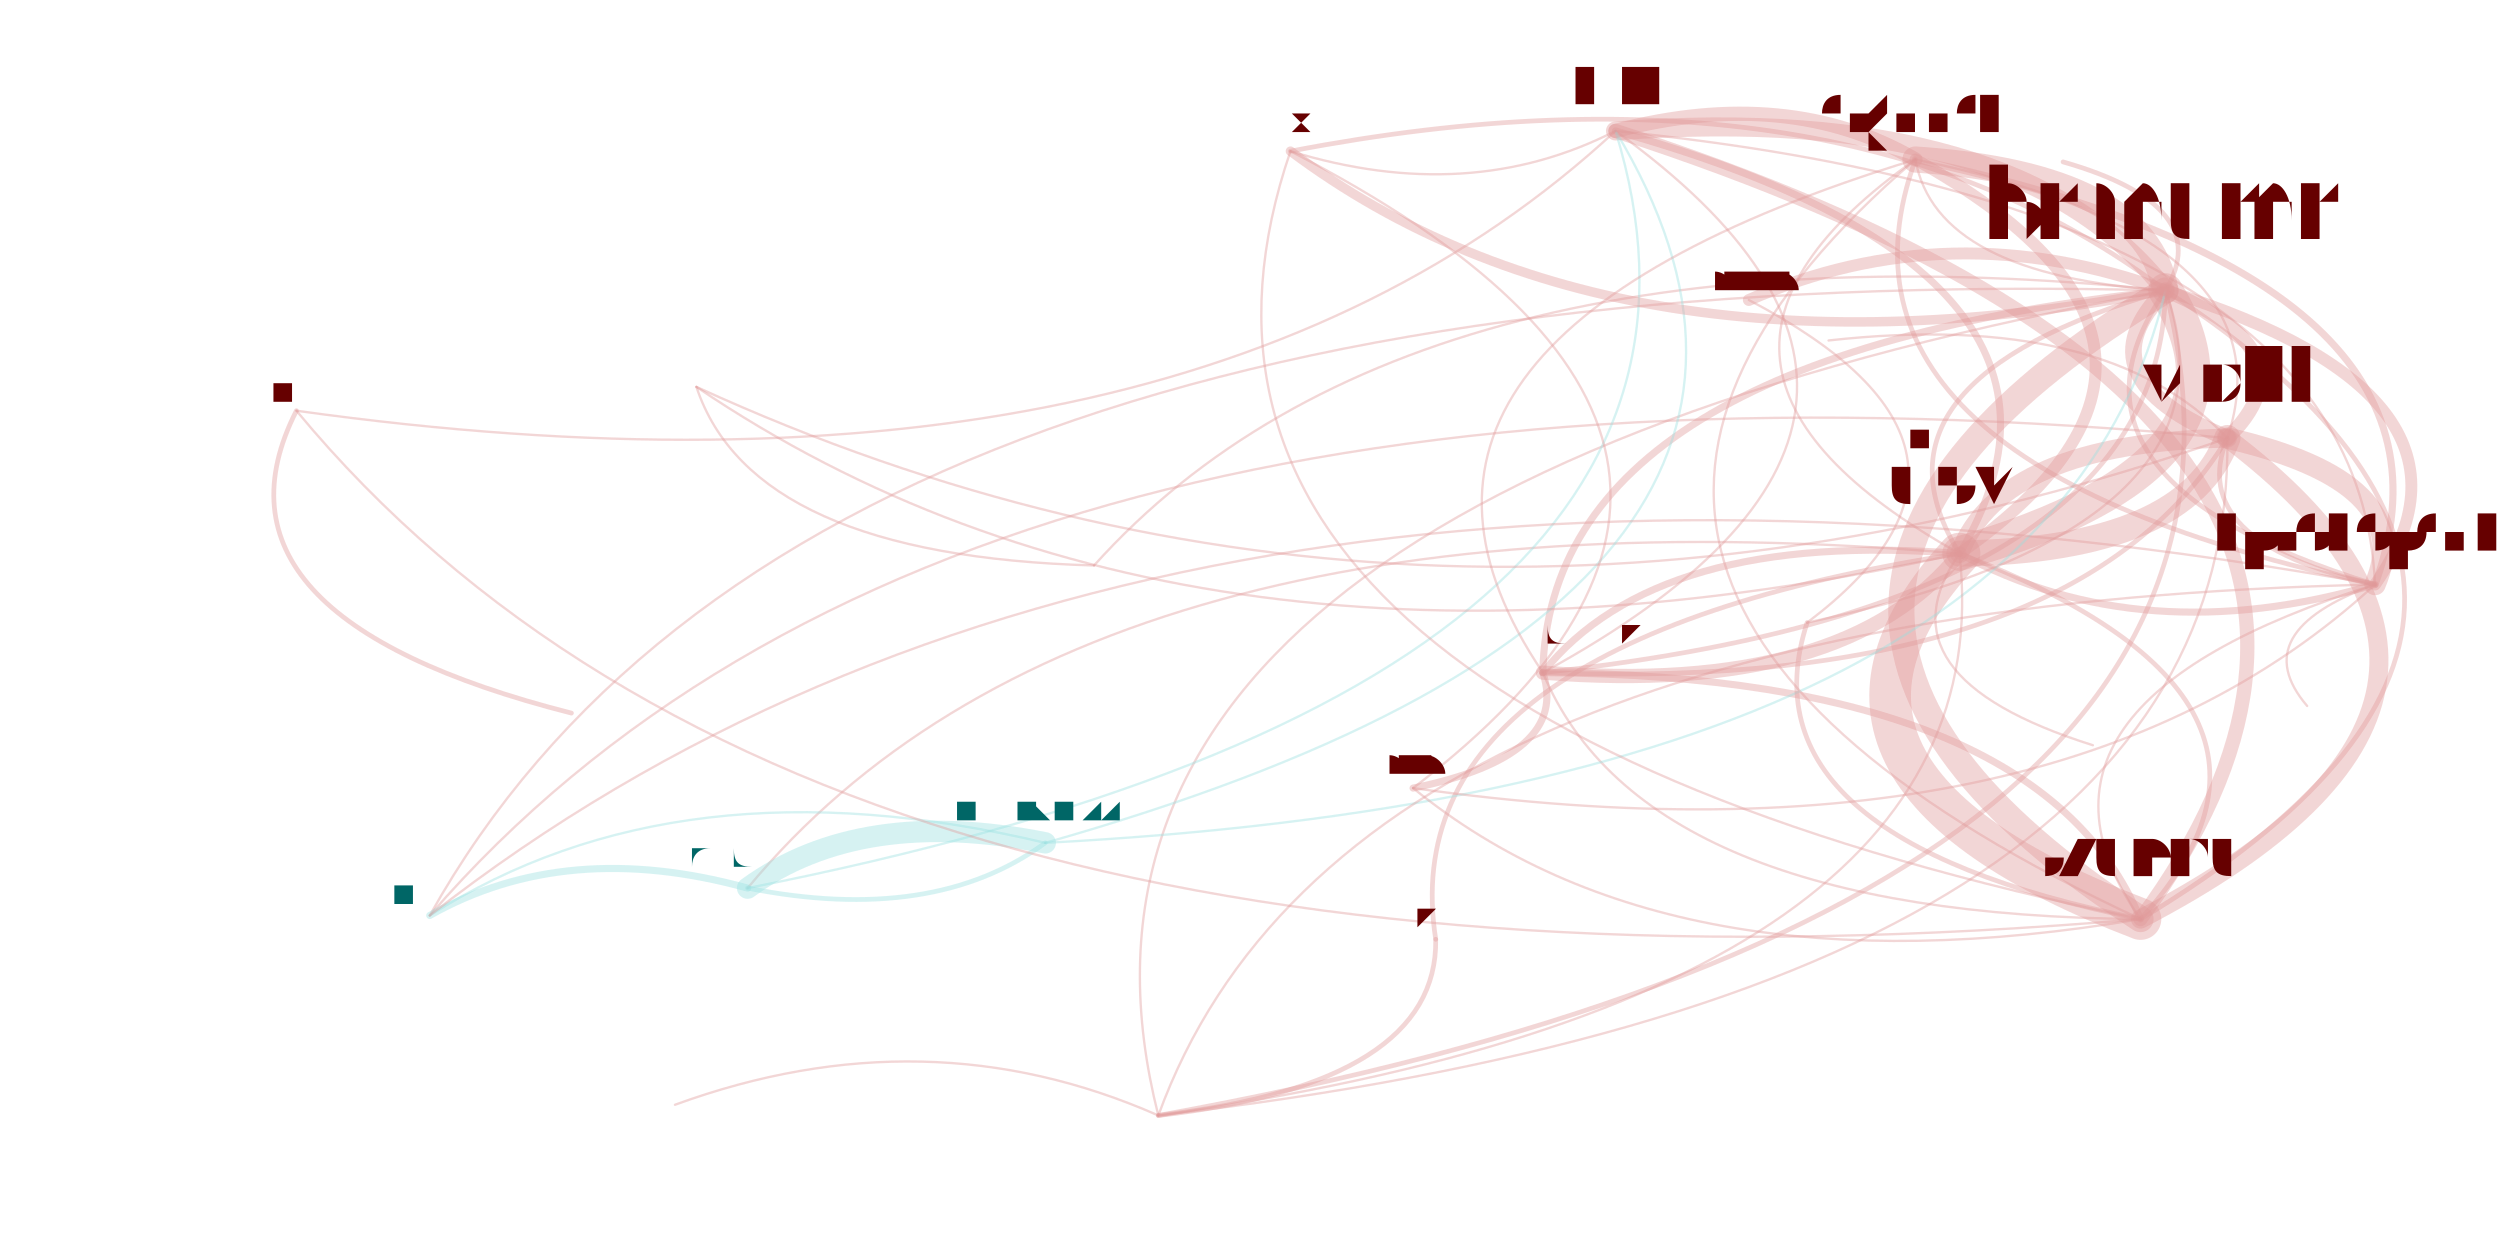
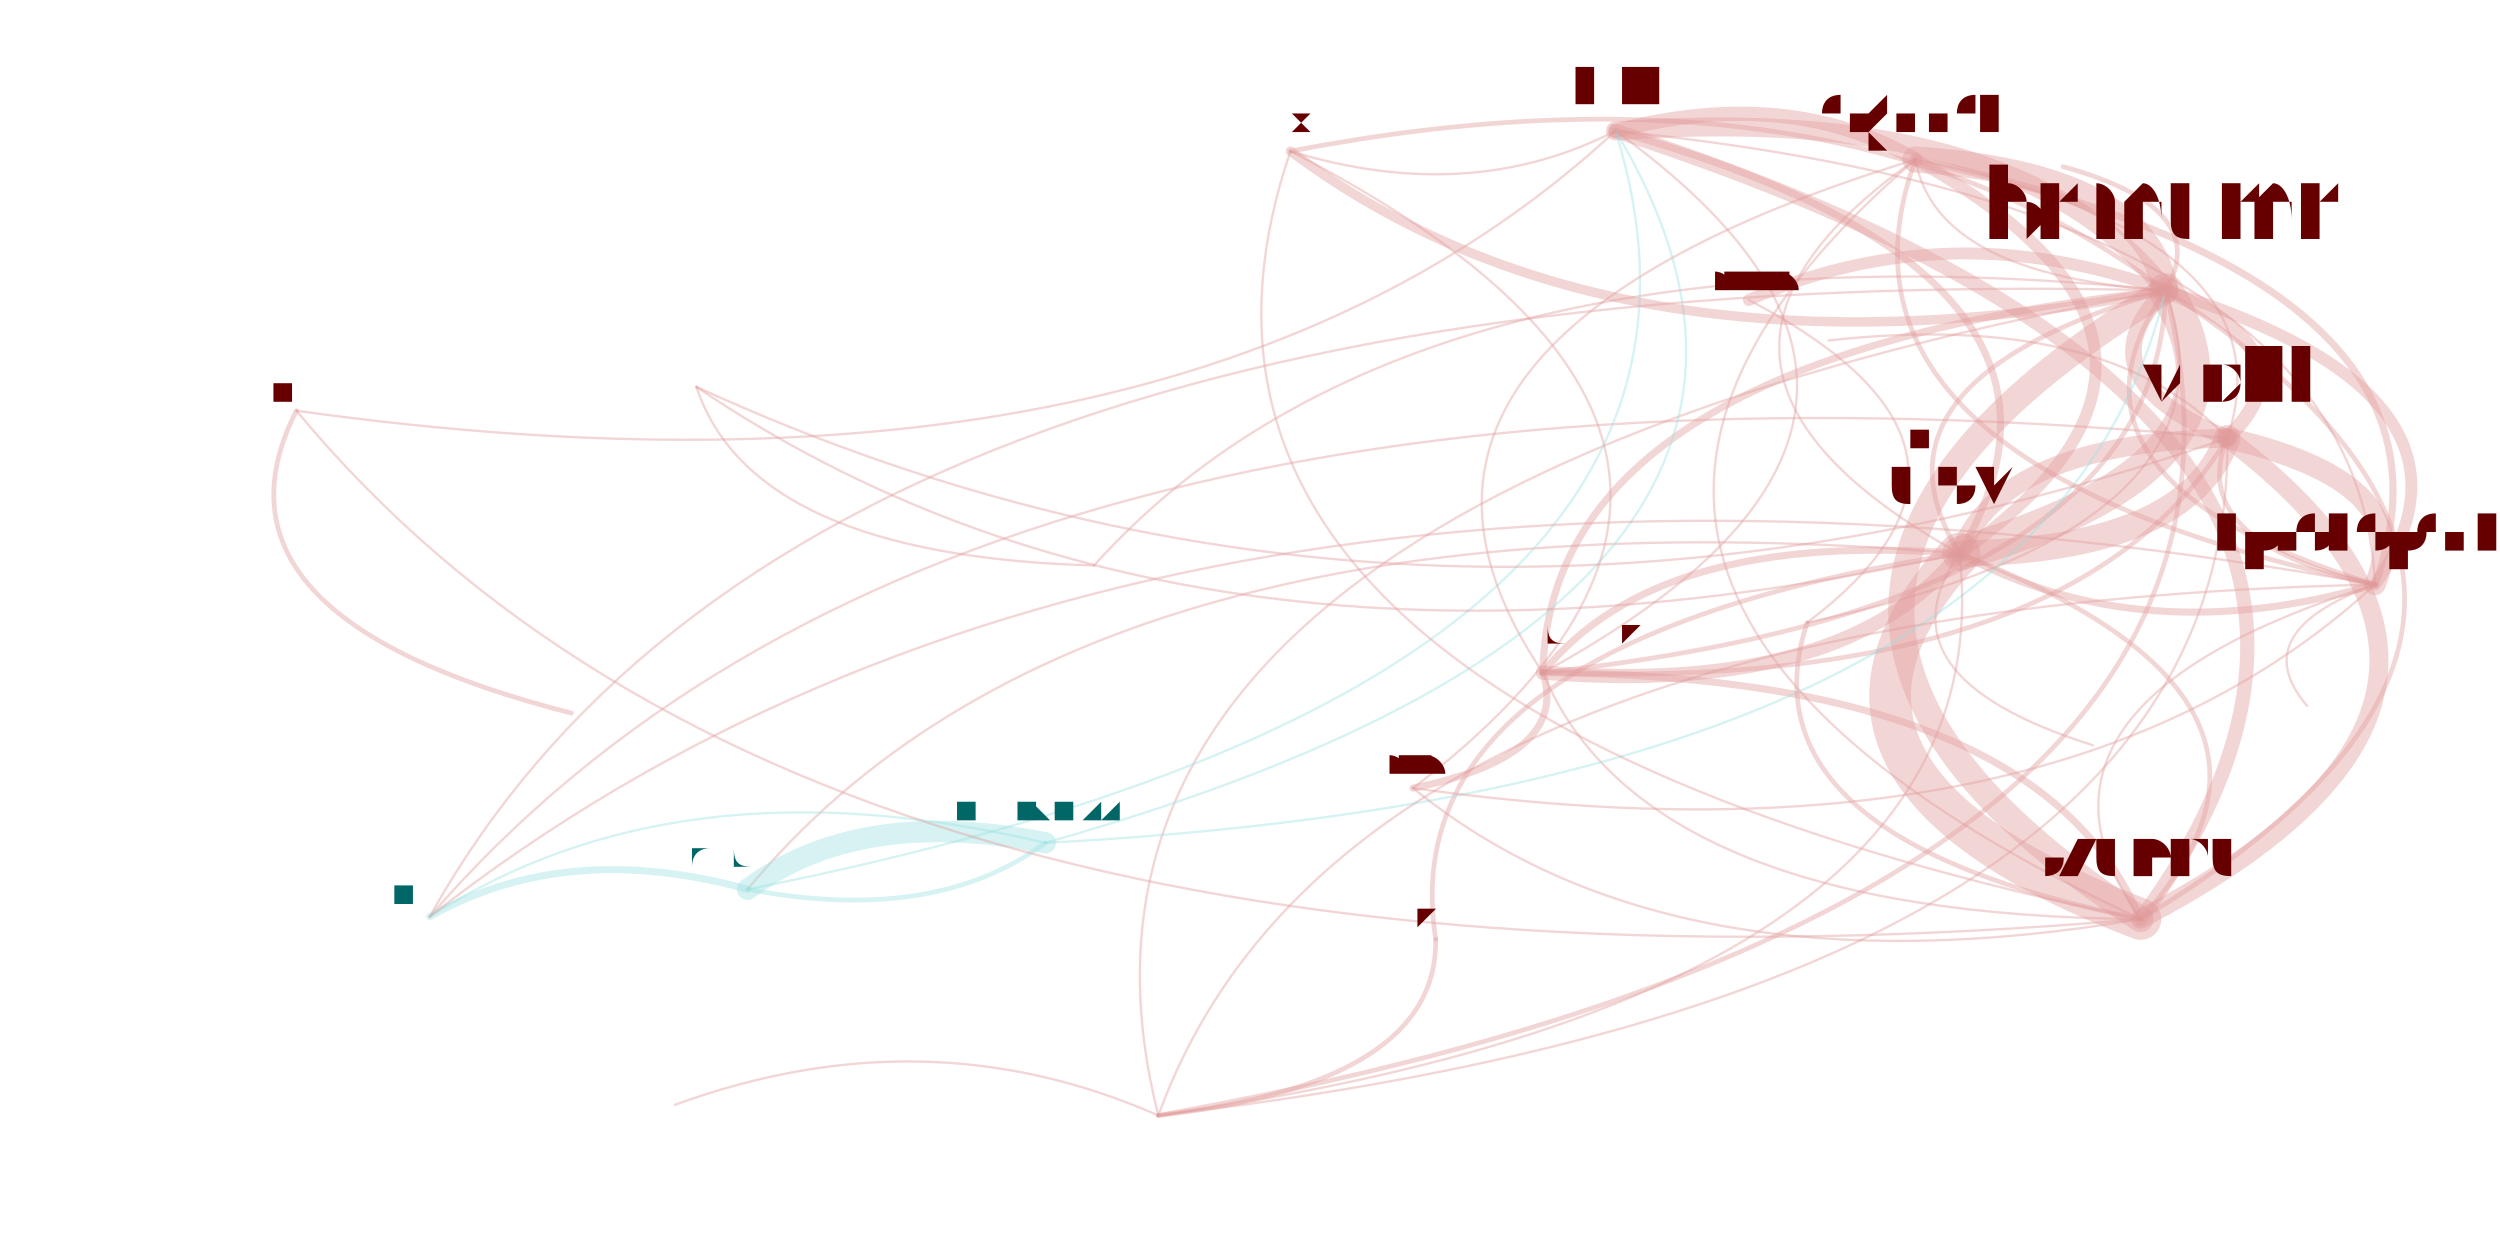
<svg xmlns="http://www.w3.org/2000/svg" width="4000" height="2000" viewBox="-0.025 -0.025 2.05 1.05">
  <style>
    path {
      fill: none;
      stroke-linecap: round;
      stroke-opacity: 0.4;
    }

    text {
      text-anchor: middle;
      alignment-baseline: hanging;
    }
  </style>
  <g opacity="0.4">
    <path d="M1.246 0.540 Q1.331 0.744 1.748 0.747" stroke="hsl(0.0,100%,35%)" stroke-width="0.002" />
    <path d="M1.246 0.540 Q1.764 0.484 1.769 0.219" stroke="hsl(0.0,100%,35%)" stroke-width="0.004" />
    <path d="M1.246 0.540 Q1.691 0.557 1.821 0.343" stroke="hsl(0.0,100%,35%)" stroke-width="0.004" />
    <path d="M1.246 0.540 Q1.500 0.560 1.596 0.440" stroke="hsl(0.0,100%,35%)" stroke-width="0.012" />
    <path d="M1.246 0.540 Q1.640 0.325 1.307 0.085" stroke="hsl(0.0,100%,35%)" stroke-width="0.002" />
    <path d="M1.748 0.747 Q2.056 0.328 1.307 0.085" stroke="hsl(0.0,100%,35%)" stroke-width="0.012" />
    <path d="M1.748 0.747 Q1.663 0.543 1.246 0.540" stroke="hsl(0.0,100%,35%)" stroke-width="0.006" />
    <path d="M1.748 0.747 Q2.181 0.487 1.769 0.219" stroke="hsl(0.0,100%,35%)" stroke-width="0.004" />
    <path d="M1.748 0.747 Q1.917 0.563 1.596 0.440" stroke="hsl(0.0,100%,35%)" stroke-width="0.004" />
    <path d="M1.748 0.747 Q2.108 0.560 1.821 0.343" stroke="hsl(0.0,100%,35%)" stroke-width="0.016" />
    <path d="M1.769 0.219 Q1.336 0.479 1.748 0.747" stroke="hsl(0.0,100%,35%)" stroke-width="0.022" />
    <path d="M1.769 0.219 Q1.645 0.060 1.307 0.085" stroke="hsl(0.0,100%,35%)" stroke-width="0.016" />
    <path d="M1.769 0.219 Q1.696 0.292 1.821 0.343" stroke="hsl(0.0,100%,35%)" stroke-width="0.014" />
    <path d="M1.769 0.219 Q1.135 0.154 0.869 0.450" stroke="hsl(0.0,100%,35%)" stroke-width="0.002" />
    <path d="M1.769 0.219 Q0.792 0.396 0.923 0.912" stroke="hsl(0.0,100%,35%)" stroke-width="0.002" />
    <path d="M1.769 0.219 Q1.588 0.153 1.419 0.227" stroke="hsl(0.0,100%,35%)" stroke-width="0.01" />
    <path d="M1.769 0.219 Q1.752 0.122 1.559 0.109" stroke="hsl(0.0,100%,35%)" stroke-width="0.022" />
    <path d="M1.769 0.219 Q1.496 0.013 1.034 0.102" stroke="hsl(0.0,100%,35%)" stroke-width="0.004" />
    <path d="M1.769 0.219 Q1.506 0.295 1.596 0.440" stroke="hsl(0.0,100%,35%)" stroke-width="0.004" />
    <path d="M1.769 0.219 Q1.659 0.378 1.945 0.466" stroke="hsl(0.0,100%,35%)" stroke-width="0.004" />
-     <path d="M1.769 0.219 Q0.620 0.190 0.311 0.744" stroke="hsl(0.0,100%,35%)" stroke-width="0.002" />
-     <path d="M1.769 0.219 Q1.812 0.148 1.683 0.111" stroke="hsl(0.0,100%,35%)" stroke-width="0.004" />
+     <path d="M1.769 0.219 Q0.619 0.190 0.311 0.745" stroke="hsl(0.0,100%,35%)" stroke-width="0.002" />
+     <path d="M1.769 0.219 Q1.810 0.150 1.683 0.115" stroke="hsl(0.0,100%,35%)" stroke-width="0.004" />
    <path d="M1.769 0.219 Q1.251 0.275 1.246 0.540" stroke="hsl(0.0,100%,35%)" stroke-width="0.006" />
    <path d="M1.821 0.343 Q1.895 0.271 1.769 0.219" stroke="hsl(0.0,100%,35%)" stroke-width="0.012" />
    <path d="M1.821 0.343 Q1.631 0.347 1.596 0.440" stroke="hsl(0.0,100%,35%)" stroke-width="0.016" />
    <path d="M1.821 0.343 Q1.785 0.430 1.945 0.466" stroke="hsl(0.0,100%,35%)" stroke-width="0.004" />
    <path d="M1.821 0.343 Q1.719 0.235 1.486 0.261" stroke="hsl(0.0,100%,35%)" stroke-width="0.002" />
-     <path d="M1.821 0.343 Q0.746 0.241 0.311 0.744" stroke="hsl(0.0,100%,35%)" stroke-width="0.002" />
+     <path d="M1.821 0.343 Q0.745 0.242 0.311 0.745" stroke="hsl(0.0,100%,35%)" stroke-width="0.002" />
    <path d="M1.821 0.343 Q1.877 0.174 1.559 0.109" stroke="hsl(0.0,100%,35%)" stroke-width="0.002" />
    <path d="M1.596 0.440 Q1.842 0.267 1.559 0.109" stroke="hsl(0.0,100%,35%)" stroke-width="0.01" />
    <path d="M1.596 0.440 Q1.787 0.437 1.821 0.343" stroke="hsl(0.0,100%,35%)" stroke-width="0.022" />
    <path d="M1.596 0.440 Q1.860 0.364 1.769 0.219" stroke="hsl(0.0,100%,35%)" stroke-width="0.029" />
    <path d="M1.596 0.440 Q1.750 0.523 1.945 0.466" stroke="hsl(0.0,100%,35%)" stroke-width="0.006" />
    <path d="M1.596 0.440 Q1.736 0.205 1.307 0.085" stroke="hsl(0.0,100%,35%)" stroke-width="0.006" />
-     <path d="M1.596 0.440 Q0.863 0.377 0.578 0.721" stroke="hsl(0.0,100%,35%)" stroke-width="0.002" />
+     <path d="M1.596 0.440 Q0.862 0.378 0.578 0.722" stroke="hsl(0.0,100%,35%)" stroke-width="0.002" />
    <path d="M1.596 0.440 Q1.342 0.420 1.246 0.540" stroke="hsl(0.0,100%,35%)" stroke-width="0.006" />
    <path d="M1.596 0.440 Q1.427 0.624 1.748 0.747" stroke="hsl(0.0,100%,35%)" stroke-width="0.035" />
    <path d="M1.596 0.440 Q1.524 0.543 1.708 0.601" stroke="hsl(0.0,100%,35%)" stroke-width="0.002" />
    <path d="M1.596 0.440 Q1.117 0.514 1.156 0.764" stroke="hsl(0.0,100%,35%)" stroke-width="0.004" />
-     <path d="M0.828 0.683 Q0.673 0.652 0.578 0.721" stroke="hsl(180.0,100%,35%)" stroke-width="0.018" />
+     <path d="M0.828 0.683 Q0.672 0.652 0.578 0.722" stroke="hsl(180.0,100%,35%)" stroke-width="0.018" />
    <path d="M0.828 0.683 Q1.670 0.639 1.769 0.219" stroke="hsl(180.0,100%,35%)" stroke-width="0.002" />
    <path d="M0.828 0.683 Q1.545 0.480 1.307 0.085" stroke="hsl(180.0,100%,35%)" stroke-width="0.002" />
-     <path d="M0.828 0.683 Q0.521 0.610 0.311 0.744" stroke="hsl(180.0,100%,35%)" stroke-width="0.002" />
-     <path d="M0.578 0.721 Q0.734 0.752 0.828 0.683" stroke="hsl(180.0,100%,35%)" stroke-width="0.004" />
-     <path d="M0.578 0.721 Q0.426 0.679 0.311 0.744" stroke="hsl(180.0,100%,35%)" stroke-width="0.006" />
-     <path d="M0.578 0.721 Q1.450 0.549 1.307 0.085" stroke="hsl(180.0,100%,35%)" stroke-width="0.002" />
+     <path d="M0.828 0.683 Q0.520 0.610 0.311 0.745" stroke="hsl(180.0,100%,35%)" stroke-width="0.002" />
+     <path d="M0.578 0.722 Q0.735 0.752 0.828 0.683" stroke="hsl(180.0,100%,35%)" stroke-width="0.004" />
+     <path d="M0.578 0.722 Q0.426 0.680 0.311 0.745" stroke="hsl(180.0,100%,35%)" stroke-width="0.006" />
+     <path d="M0.578 0.722 Q1.452 0.549 1.307 0.085" stroke="hsl(180.0,100%,35%)" stroke-width="0.002" />
    <path d="M0.923 0.912 Q1.901 0.735 1.769 0.219" stroke="hsl(0.0,100%,35%)" stroke-width="0.004" />
    <path d="M0.923 0.912 Q1.158 0.885 1.156 0.764" stroke="hsl(0.0,100%,35%)" stroke-width="0.004" />
    <path d="M0.923 0.912 Q0.728 0.826 0.517 0.903" stroke="hsl(0.0,100%,35%)" stroke-width="0.002" />
    <path d="M0.923 0.912 Q1.827 0.807 1.821 0.343" stroke="hsl(0.0,100%,35%)" stroke-width="0.002" />
    <path d="M0.923 0.912 Q1.637 0.811 1.596 0.440" stroke="hsl(0.0,100%,35%)" stroke-width="0.002" />
    <path d="M1.559 0.109 Q1.313 0.282 1.596 0.440" stroke="hsl(0.0,100%,35%)" stroke-width="0.002" />
    <path d="M1.559 0.109 Q1.143 0.466 1.748 0.747" stroke="hsl(0.0,100%,35%)" stroke-width="0.002" />
    <path d="M1.559 0.109 Q1.452 0.047 1.307 0.085" stroke="hsl(0.0,100%,35%)" stroke-width="0.012" />
    <path d="M1.559 0.109 Q1.058 0.262 1.246 0.540" stroke="hsl(0.0,100%,35%)" stroke-width="0.002" />
    <path d="M1.559 0.109 Q1.576 0.206 1.769 0.219" stroke="hsl(0.0,100%,35%)" stroke-width="0.002" />
    <path d="M1.559 0.109 Q1.466 0.365 1.945 0.466" stroke="hsl(0.0,100%,35%)" stroke-width="0.004" />
    <path d="M1.034 0.102 Q1.308 0.307 1.769 0.219" stroke="hsl(0.0,100%,35%)" stroke-width="0.008" />
    <path d="M1.034 0.102 Q0.875 0.567 1.748 0.747" stroke="hsl(0.0,100%,35%)" stroke-width="0.002" />
    <path d="M1.034 0.102 Q1.184 0.148 1.307 0.085" stroke="hsl(0.0,100%,35%)" stroke-width="0.002" />
    <path d="M1.945 0.466 Q2.055 0.308 1.769 0.219" stroke="hsl(0.0,100%,35%)" stroke-width="0.01" />
    <path d="M1.945 0.466 Q1.931 0.148 1.307 0.085" stroke="hsl(0.0,100%,35%)" stroke-width="0.002" />
    <path d="M1.945 0.466 Q1.078 0.485 0.923 0.912" stroke="hsl(0.0,100%,35%)" stroke-width="0.002" />
    <path d="M1.945 0.466 Q2.038 0.211 1.559 0.109" stroke="hsl(0.0,100%,35%)" stroke-width="0.006" />
-     <path d="M1.945 0.466 Q0.906 0.278 0.311 0.744" stroke="hsl(0.0,100%,35%)" stroke-width="0.002" />
+     <path d="M1.945 0.466 Q0.905 0.279 0.311 0.745" stroke="hsl(0.0,100%,35%)" stroke-width="0.002" />
    <path d="M1.945 0.466 Q1.835 0.506 1.888 0.568" stroke="hsl(0.0,100%,35%)" stroke-width="0.002" />
    <path d="M1.945 0.466 Q1.622 0.567 1.748 0.747" stroke="hsl(0.0,100%,35%)" stroke-width="0.002" />
    <path d="M1.945 0.466 Q1.982 0.380 1.821 0.343" stroke="hsl(0.0,100%,35%)" stroke-width="0.018" />
    <path d="M0.535 0.300 Q0.953 0.583 1.596 0.440" stroke="hsl(0.0,100%,35%)" stroke-width="0.002" />
    <path d="M0.535 0.300 Q0.582 0.442 0.869 0.450" stroke="hsl(0.0,100%,35%)" stroke-width="0.002" />
    <path d="M0.535 0.300 Q1.144 0.579 1.821 0.343" stroke="hsl(0.0,100%,35%)" stroke-width="0.002" />
    <path d="M1.137 0.637 Q1.269 0.610 1.246 0.540" stroke="hsl(0.0,100%,35%)" stroke-width="0.006" />
    <path d="M1.137 0.637 Q1.514 0.349 1.034 0.102" stroke="hsl(0.0,100%,35%)" stroke-width="0.002" />
    <path d="M1.137 0.637 Q1.354 0.814 1.748 0.747" stroke="hsl(0.0,100%,35%)" stroke-width="0.002" />
    <path d="M1.137 0.637 Q1.677 0.713 1.945 0.466" stroke="hsl(0.0,100%,35%)" stroke-width="0.002" />
    <path d="M0.199 0.320 Q0.632 0.843 1.748 0.747" stroke="hsl(0.0,100%,35%)" stroke-width="0.002" />
    <path d="M0.199 0.320 Q0.941 0.424 1.307 0.085" stroke="hsl(0.0,100%,35%)" stroke-width="0.002" />
    <path d="M0.199 0.320 Q0.111 0.493 0.430 0.574" stroke="hsl(0.0,100%,35%)" stroke-width="0.004" />
    <path d="M1.468 0.498 Q1.409 0.679 1.748 0.747" stroke="hsl(0.0,100%,35%)" stroke-width="0.004" />
    <path d="M1.468 0.498 Q1.842 0.419 1.769 0.219" stroke="hsl(0.0,100%,35%)" stroke-width="0.002" />
    <path d="M1.468 0.498 Q1.660 0.353 1.419 0.227" stroke="hsl(0.0,100%,35%)" stroke-width="0.002" />
  </g>
  <text x="1.246" y="0.517" font-size="0.045" fill="hsl(0.0,100%,20%)">alexrudenko</text>
  <text x="1.748" y="0.713" font-size="0.068" fill="hsl(0.0,100%,20%)">szuend</text>
  <text x="1.769" y="0.176" font-size="0.087" fill="hsl(0.0,100%,20%)">bmeurer</text>
  <text x="1.821" y="0.309" font-size="0.068" fill="hsl(0.0,100%,20%)">wolfi</text>
  <text x="1.596" y="0.400" font-size="0.08" fill="hsl(0.0,100%,20%)">dsv</text>
  <text x="1.307" y="0.061" font-size="0.048" fill="hsl(0.0,100%,20%)">pfaffe</text>
  <text x="0.828" y="0.666" font-size="0.033" fill="hsl(180.0,100%,20%)">alinavarkki</text>
-   <text x="0.578" y="0.703" font-size="0.036" fill="hsl(180.0,100%,20%)">andoli</text>
-   <text x="0.311" y="0.732" font-size="0.024" fill="hsl(180.0,100%,20%)">nancyly</text>
+   <text x="0.578" y="0.704" font-size="0.036" fill="hsl(180.0,100%,20%)">andoli</text>
+   <text x="0.311" y="0.733" font-size="0.024" fill="hsl(180.0,100%,20%)">nancyly</text>
  <text x="0.869" y="0.443" font-size="0.013" fill="hsl(0.0,100%,20%)">mathias</text>
  <text x="0.923" y="0.899" font-size="0.027" fill="hsl(0.0,100%,20%)">jec</text>
  <text x="1.419" y="0.217" font-size="0.022" fill="hsl(0.0,100%,20%)">yangguo</text>
  <text x="1.559" y="0.084" font-size="0.051" fill="hsl(0.0,100%,20%)">ergunsh</text>
  <text x="1.034" y="0.088" font-size="0.027" fill="hsl(0.0,100%,20%)">nvitkov</text>
  <text x="1.945" y="0.441" font-size="0.051" fill="hsl(0.0,100%,20%)">kprokopenko</text>
-   <text x="1.683" y="0.105" font-size="0.013" fill="hsl(0.0,100%,20%)">petermueller</text>
+   <text x="1.683" y="0.108" font-size="0.013" fill="hsl(0.0,100%,20%)">petermueller</text>
  <text x="0.535" y="0.292" font-size="0.015" fill="hsl(0.0,100%,20%)">chrche</text>
  <text x="1.708" y="0.596" font-size="0.009" fill="hsl(0.0,100%,20%)">asraine</text>
  <text x="1.156" y="0.755" font-size="0.018" fill="hsl(0.0,100%,20%)">changhaohan</text>
  <text x="0.517" y="0.898" font-size="0.009" fill="hsl(0.0,100%,20%)">semel</text>
  <text x="1.137" y="0.626" font-size="0.022" fill="hsl(0.0,100%,20%)">jrandolf</text>
  <text x="1.888" y="0.564" font-size="0.009" fill="hsl(0.0,100%,20%)">leese</text>
  <text x="0.199" y="0.311" font-size="0.018" fill="hsl(0.0,100%,20%)">liviurau</text>
  <text x="0.430" y="0.568" font-size="0.013" fill="hsl(0.0,100%,20%)">machenbach</text>
  <text x="1.468" y="0.490" font-size="0.018" fill="hsl(0.0,100%,20%)">seth.brenith</text>
  <text x="1.486" y="0.257" font-size="0.009" fill="hsl(0.0,100%,20%)">shuuran</text>
</svg>
